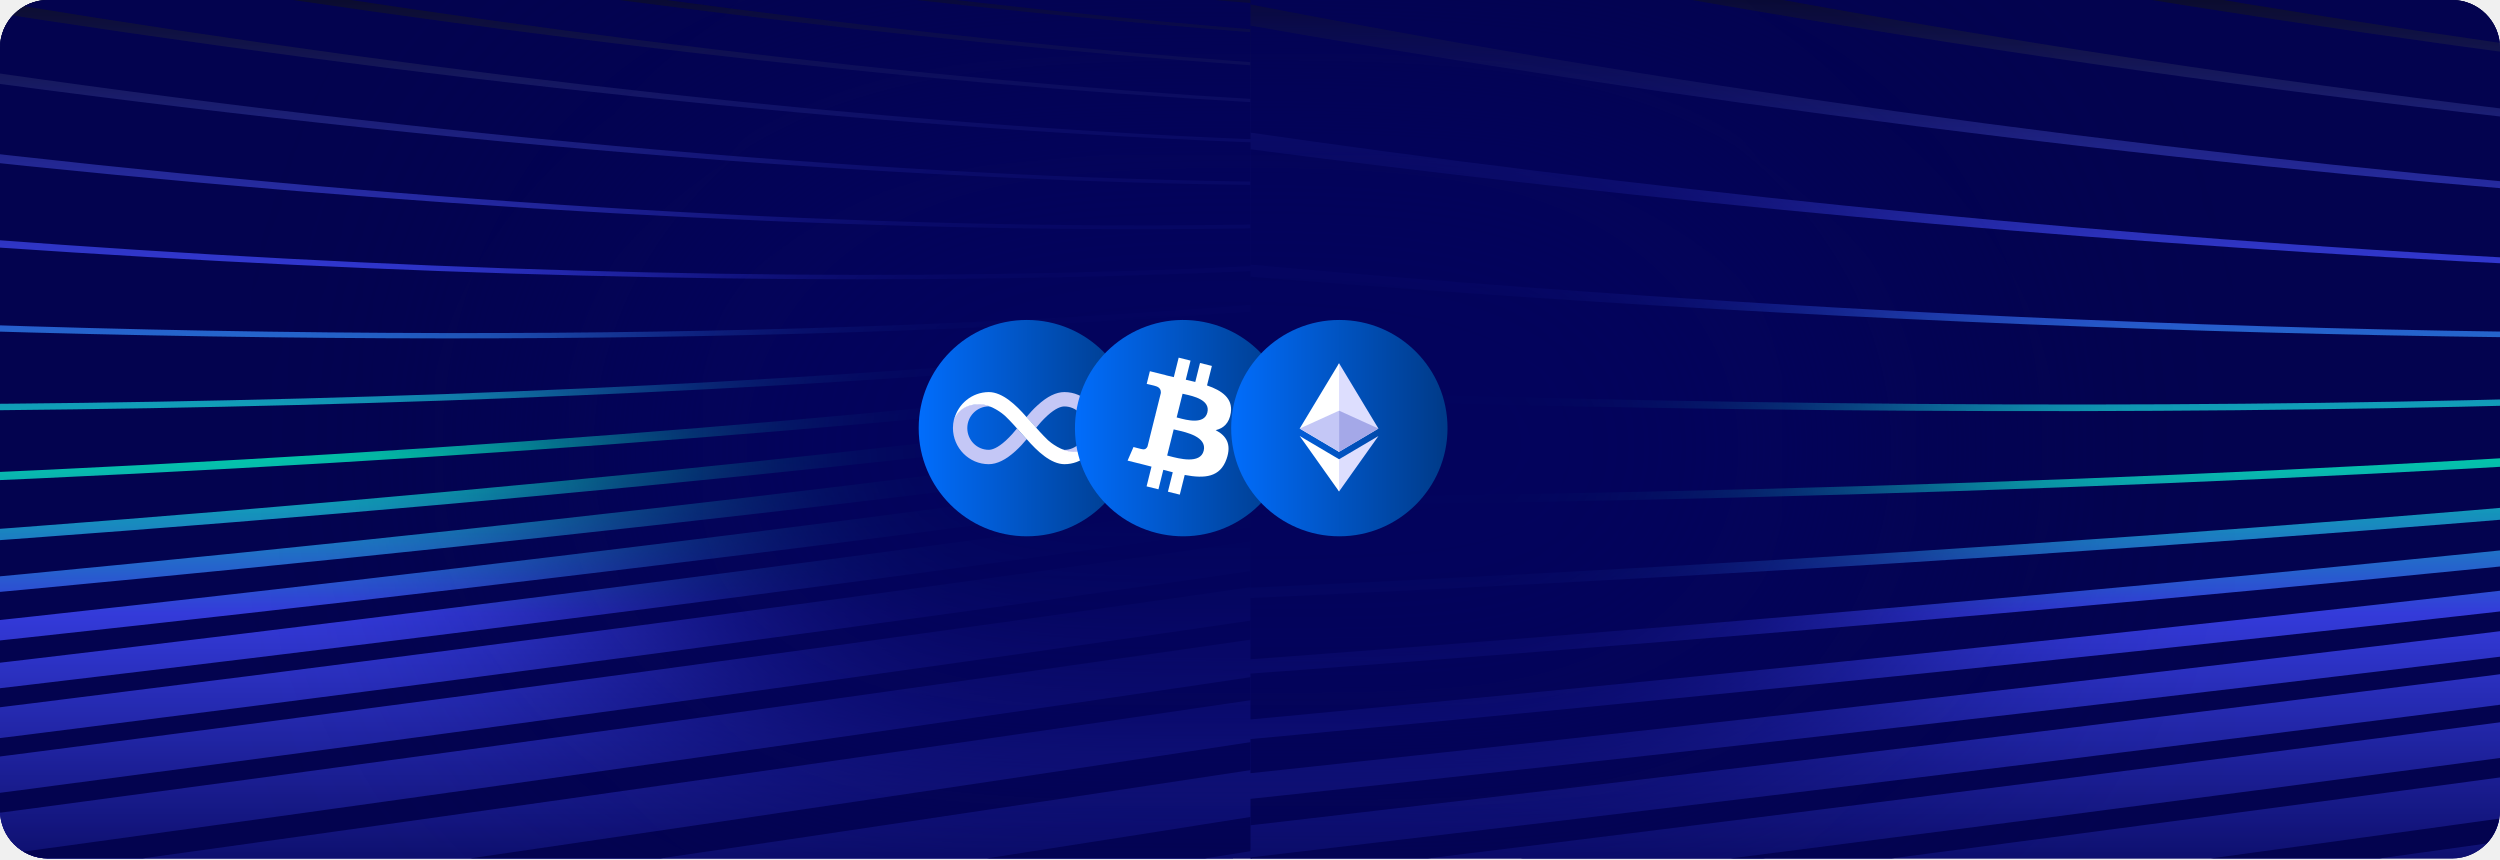
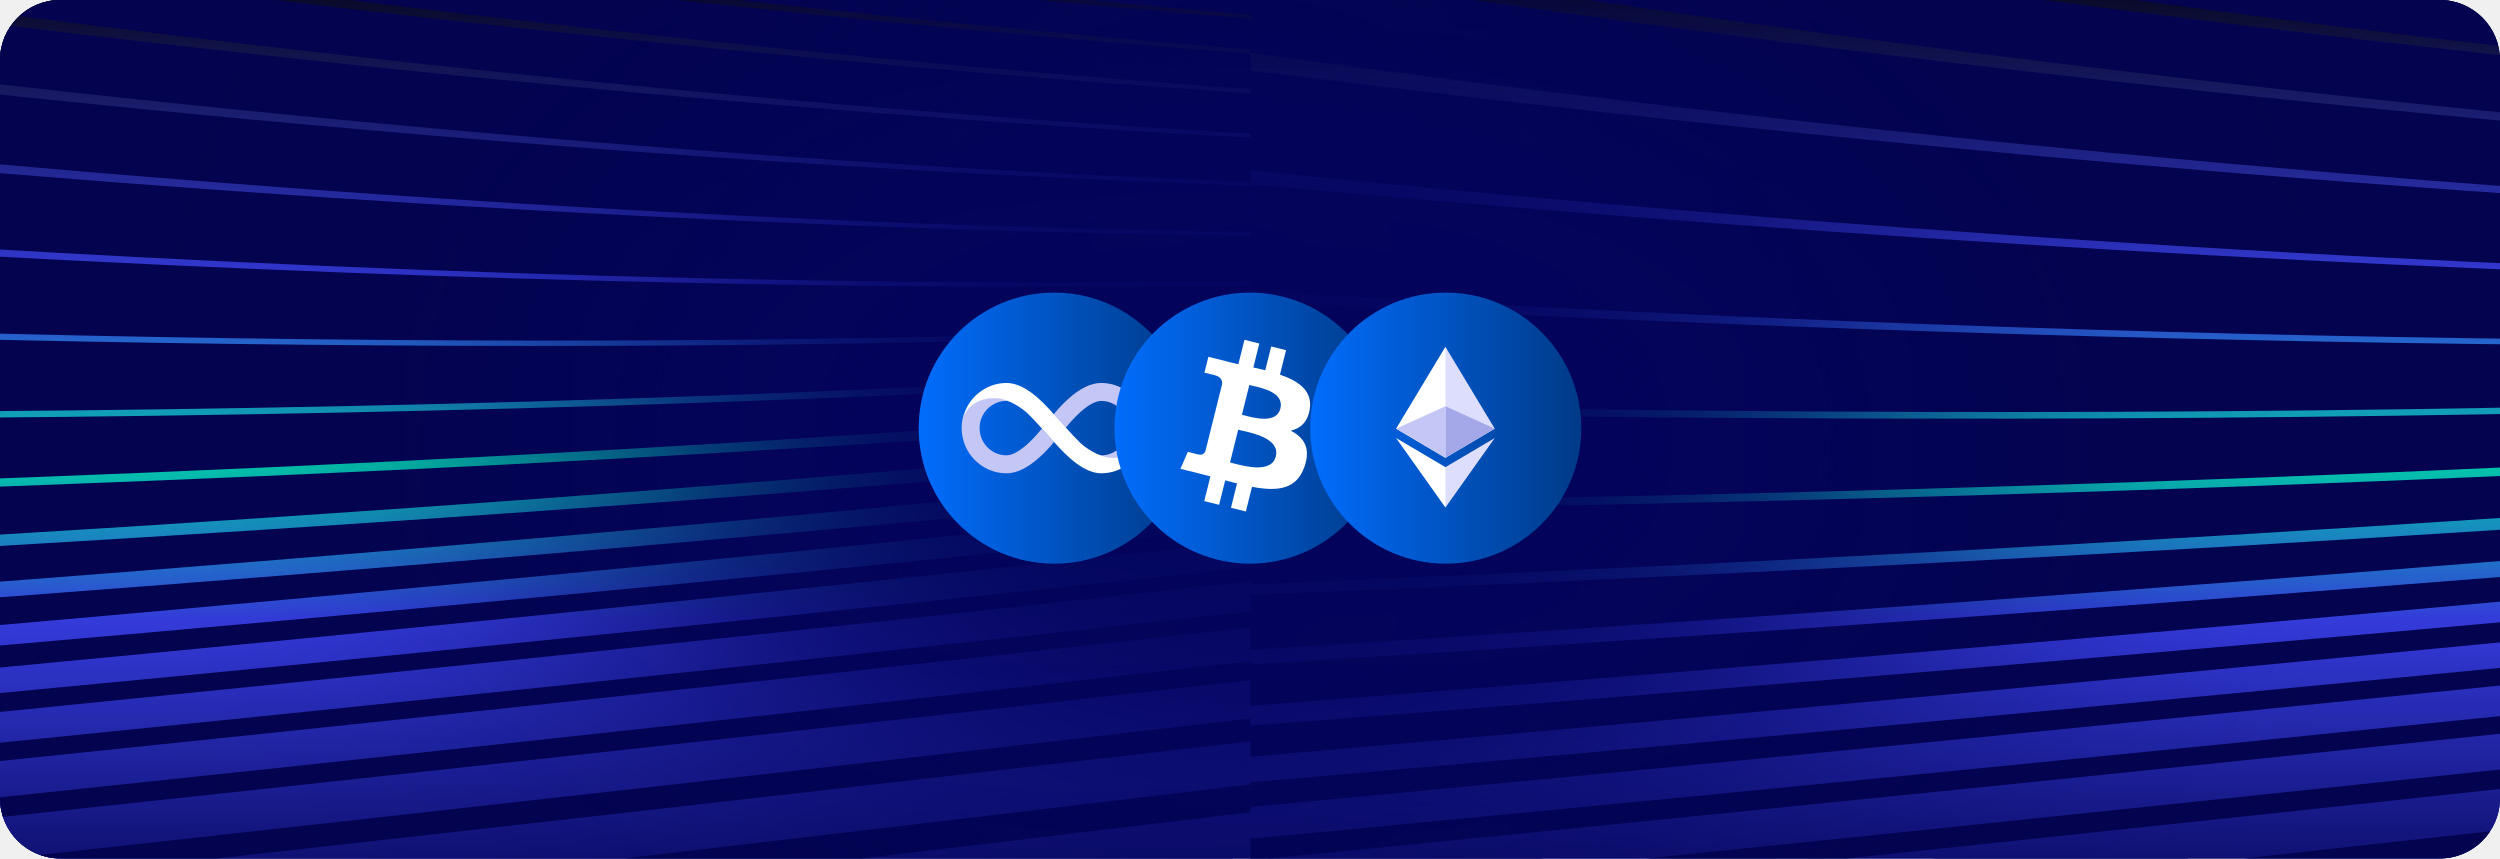
- <svg xmlns="http://www.w3.org/2000/svg" width="416" height="143" viewBox="0 0 416 143" fill="none">
-   <g clip-path="url(#clip0_2391_1848)">
-     <rect width="416" height="142.843" rx="8" fill="#03035C" />
-     <g clip-path="url(#clip1_2391_1848)">
-       <rect width="369.323" height="206.839" transform="translate(-164.145 -33.8313)" fill="url(#paint0_linear_2391_1848)" />
-       <rect width="372.491" height="206.839" transform="translate(-164.145 -33.8313)" fill="url(#paint1_linear_2391_1848)" />
-       <path d="M274.139 -9.329C296.946 -11.784 278.514 -21.291 227.101 -33.831H225.052C269.793 -23.295 286.96 -15.213 269.023 -12.692C243.425 -9.081 148.404 -17.091 37.947 -33.831H30.665C143.811 -15.412 243.934 -6.075 274.139 -9.329ZM113.678 173.007C185.151 161.201 244.239 151.26 294.388 142.666V135.825C234.384 146.065 161.53 158.175 69.969 173.007H113.678ZM278.907 -5.519C308.138 -7.925 290.216 -19.023 233.279 -33.831H230.677C281.407 -21.203 298.908 -11.652 275.36 -9.103C243.803 -5.695 140.904 -15.048 24.138 -33.831H15.438C134.334 -13.259 242.32 -2.497 278.907 -5.519ZM294.388 173.007V169.875C289.111 170.903 283.718 171.947 278.238 173.007H294.388ZM6.098 173.007C128.563 154.304 221.083 139.721 294.388 127.788V122.081C213.568 135.293 109.143 151.646 -33.015 173.007H6.098ZM222.043 173.007C248.106 168.297 272.133 163.927 294.388 159.847V151.62C259.182 157.982 219.586 165.048 174.409 173.007H222.043ZM-98.271 173.007C77.978 147.889 201.751 129.395 294.388 114.835V110.073C195.951 125.727 61.815 145.704 -133.027 173.007H-98.271ZM-251.763 167.848C9.153 134.871 177.723 111.497 294.388 93.597V90.258C178.13 108.472 8.701 131.862 -251.763 163.778V167.848ZM-251.763 147.319C8.409 118.086 179.264 95.348 294.388 77.152V74.732C180.034 93.152 7.497 115.502 -251.763 142.107V147.319ZM-197.769 173.007C32.787 142.164 185.529 120.302 294.388 103.521V99.538C180.776 117.355 18.309 140.527 -230.26 173.007H-197.769ZM-251.763 157.091C8.887 125.836 178.377 102.832 294.388 84.87V82.041C178.93 100.308 8.242 123.194 -251.763 152.786V157.091ZM194.73 -33.154C194.512 -33.369 194.134 -33.595 193.611 -33.831H186.59C185.311 -31.475 158.812 -31.36 119.914 -33.831H115.045C164.336 -30.088 198.015 -29.928 194.73 -33.154ZM204.309 -31.371C204.033 -32.059 202.027 -32.896 198.582 -33.831H194.207C194.803 -33.573 195.224 -33.325 195.457 -33.088C198.844 -29.703 164.321 -29.785 113.519 -33.639C112.69 -33.699 111.876 -33.771 111.048 -33.831H107.065C108.344 -33.721 109.608 -33.606 110.888 -33.496C166.371 -28.745 205.69 -28.007 204.309 -31.371ZM171.487 -33.831H137.895C153.201 -33.27 164.917 -33.292 171.487 -33.831ZM185.82 -33.831H173.755C166.807 -33.011 151.893 -32.967 131.776 -33.831H124.348C159.801 -31.668 183.915 -31.756 185.82 -33.831ZM214.077 -29.383C214.368 -30.495 210.094 -32.031 202.158 -33.831H199.338C202.797 -32.874 204.803 -32.009 205.08 -31.299C206.519 -27.765 166.24 -28.436 109.143 -33.303C107.123 -33.474 105.117 -33.655 103.111 -33.831H99.39C101.57 -33.622 103.736 -33.407 105.916 -33.198C167.868 -27.319 213.176 -25.915 214.077 -29.383ZM223.889 -27.187C225.372 -28.657 218.438 -31.007 205.08 -33.831H203.204C211.039 -32.004 215.226 -30.44 214.92 -29.295C213.961 -25.651 167.461 -27 103.707 -33.022C100.916 -33.286 98.154 -33.562 95.392 -33.831H91.7C94.36 -33.545 97.02 -33.264 99.695 -32.984C168.478 -25.816 220.328 -23.636 223.889 -27.187ZM260.417 -16.21C273.151 -18.572 256.493 -25.255 217.537 -33.831H216.214C248.106 -26.912 262.307 -21.434 253.135 -19.139C237.974 -15.34 160.803 -20.641 66.292 -33.099C64.46 -33.342 62.643 -33.589 60.812 -33.831H55.477C56.349 -33.705 57.207 -33.578 58.094 -33.452C157.577 -19.249 241.216 -12.654 260.417 -16.21ZM252.059 -19.293C260.97 -21.517 246.23 -26.956 213.83 -33.831H212.667C238.076 -28.436 250.024 -24.104 244.065 -22.012C233.279 -18.197 164.714 -22.304 78.473 -32.84C75.784 -33.171 73.124 -33.501 70.478 -33.831H65.769C67.673 -33.573 69.591 -33.319 71.51 -33.066C162.882 -20.95 237.64 -15.687 252.059 -19.293ZM267.86 -12.89C285.215 -15.329 267.307 -23.366 221.941 -33.831H220.299C258.717 -25.194 274.691 -18.472 261.551 -16.034C241.375 -12.29 154.815 -18.957 51.727 -33.589C51.174 -33.672 50.622 -33.754 50.055 -33.831H43.863C150.919 -17.448 243.352 -9.444 267.86 -12.89ZM243.047 -22.15C248.818 -24.176 236.477 -28.48 210.647 -33.831H209.469C228.555 -29.796 237.96 -26.488 234.558 -24.66C227.523 -20.873 166.938 -23.928 88.561 -32.769C85.465 -33.121 82.397 -33.474 79.316 -33.831H75.115C77.644 -33.512 80.188 -33.198 82.746 -32.885C166.298 -22.623 232.785 -18.522 243.047 -22.15ZM233.599 -24.781C236.898 -26.559 227.232 -29.829 207.812 -33.831H206.417C219.572 -30.98 226.316 -28.596 224.79 -27.082C221.04 -23.35 167.766 -25.497 96.89 -32.84C93.75 -33.165 90.625 -33.496 87.514 -33.831H83.691C86.467 -33.507 89.258 -33.182 92.049 -32.868C168.042 -24.247 226.912 -21.175 233.599 -24.781ZM-251.763 115.829C4.016 99.089 183.538 78.072 294.388 58.691V56.825C182.157 76.114 0.638 94.43 -251.763 102.992V115.829ZM240.591 -33.831H237.393C270.462 -25.106 289.605 -17.834 294.388 -12.868V-14.9C285.201 -19.959 267.307 -26.4 240.591 -33.831ZM-58.973 -33.831H-78.725C57.41 -3.345 202.434 14.277 274.226 12.576C281.872 12.394 288.573 12.014 294.388 11.469V7.148C290.506 7.489 286.175 7.748 281.364 7.913C217.9 10.11 79.185 -5.585 -58.973 -33.831ZM280.157 -5.271C242 -2.106 130.962 -12.879 8.17 -33.831H-2.281C121.818 -10.986 238.09 1.302 281.829 -1.445C287.076 -1.776 291.233 -2.299 294.388 -2.981V-8.47C292.338 -6.994 287.701 -5.893 280.157 -5.271ZM-32.515 -33.831H-48.291C84.578 -6.037 219.092 9.658 280.142 7.572C285.506 7.39 290.23 7.087 294.388 6.669V2.414C291.233 2.76 287.672 3.03 283.675 3.217C229.747 5.772 101.032 -8.156 -32.515 -33.831ZM-251.763 137.807C7.608 111.302 180.47 88.852 294.388 70.307V68.188C181.575 86.777 6.477 108.381 -251.763 130.874V137.807ZM249.094 -33.831H245.111C268.543 -27.198 284.91 -21.368 294.388 -16.601V-17.531C284.387 -22.232 269.371 -27.71 249.094 -33.831ZM283.994 -33.831H276.814C283.326 -31.404 289.169 -29.064 294.388 -26.823V-29.367C293.661 -29.697 292.919 -30.027 292.164 -30.363C289.547 -31.514 286.8 -32.67 283.994 -33.831ZM259.007 -33.831H254.138C271.523 -28.492 284.867 -23.653 294.388 -19.392V-20.476C285.404 -24.517 273.674 -28.987 259.007 -33.831ZM290.87 -33.831C292.062 -33.336 293.239 -32.84 294.388 -32.345V-33.831H290.87ZM271.639 -33.452C271.305 -33.578 270.941 -33.705 270.592 -33.831H264.633C276.508 -29.829 286.407 -26.091 294.388 -22.645V-24.28C287.919 -27.165 280.375 -30.226 271.639 -33.452ZM-10.46 -33.831H-23.211C105.567 -8.58 230.619 5.342 282.41 2.909C287.018 2.694 290.986 2.364 294.388 1.935V-2.398C291.35 -1.869 287.599 -1.451 283.079 -1.165C237.523 1.714 117.952 -10.584 -10.46 -33.831ZM-251.763 37.794V60.497C-176.289 64.945 -99.61 67.356 -25.04 67.307C115.699 67.219 223.206 57.706 294.388 44.56V42.077C242.102 50.665 168.551 56.352 73.952 56.308C-28.748 56.253 -142.66 49.526 -251.763 37.794ZM-251.763 62.473V82.651C-226.41 82.894 -201.187 82.961 -176.189 82.838C37.293 81.788 196.14 67.12 294.388 49.008V46.878C221.985 59.247 114.536 68.177 -26.39 68.408C-99.807 68.529 -175.927 66.437 -251.763 62.473ZM-251.763 84.251V101.268C0.243 92.863 183 73.78 294.388 53.676V51.749C194.599 69.019 35.708 82.979 -179.528 84.283C-203.36 84.427 -227.462 84.414 -251.763 84.251ZM-251.763 127.641C6.429 105.077 182.157 83.116 294.388 64.196V62.264C182.942 81.064 4.464 101.48 -251.763 118.146V127.641ZM-251.763 11.888V34.849C-144.642 47.747 -29.986 55.278 74.243 55.421C169.336 55.553 243.003 49.404 294.388 40.161V37.233C256.9 42.958 206.431 46.514 142.634 46.476C23.804 46.404 -121.967 33.484 -251.763 11.888ZM-131.003 -33.831H-163.694C-23.749 2.551 147.503 24.714 247.611 23.845C266.188 23.685 281.698 22.799 294.388 21.334V16.985C285.957 17.739 276.189 18.23 264.967 18.406C177.156 19.793 14.434 0.03 -131.003 -33.831ZM-181.31 -33.831H-224.791C-84.471 5.81 104.187 30.742 223.918 30.302C252.626 30.197 275.985 28.733 294.388 26.267V22.083C281.727 23.371 266.566 24.164 248.687 24.329C144.756 25.292 -33.289 3.113 -181.31 -33.831ZM-251.763 -13.121V7.638C-125.938 31.188 21.623 45.573 142.329 45.738C206.897 45.832 257.525 41.934 294.388 35.697V32.278C267.802 35.917 233.424 38.097 190.776 38.141C65.085 38.273 -109.5 18.73 -251.763 -13.121ZM-91.14 -33.831H-116.361C22.19 -0.493 179.264 19.265 263.819 17.971C275.651 17.789 285.797 17.239 294.388 16.369V11.998C288.806 12.46 282.512 12.791 275.447 12.961C200.85 14.767 51 -2.86 -91.14 -33.831ZM-246.399 -33.831H-251.763V-18.693C-115.733 15.829 62.454 37.552 190.137 37.514C233.57 37.497 268.165 35.086 294.388 31.073V27.208C275.84 29.416 252.772 30.731 224.834 30.852C100.509 31.387 -96.496 6.432 -246.399 -33.831Z" fill="#03035C" />
-       <rect width="369.323" height="206.839" transform="translate(208.085 -33.8313)" fill="url(#paint2_linear_2391_1848)" />
-       <g clip-path="url(#clip2_2391_1848)">
-         <path d="M646.369 -9.329C669.176 -11.784 650.744 -21.291 599.331 -33.831H597.281C642.023 -23.295 659.189 -15.213 641.252 -12.692C615.655 -9.081 520.634 -17.091 410.177 -33.831H402.894C516.041 -15.412 616.164 -6.075 646.369 -9.329ZM485.908 173.007C557.381 161.201 616.469 151.26 666.617 142.666V135.825C606.613 146.065 533.76 158.175 442.199 173.007H485.908ZM651.137 -5.519C680.368 -7.925 662.445 -19.023 605.509 -33.831H602.907C653.637 -21.203 671.138 -11.652 647.59 -9.103C616.033 -5.695 513.134 -15.048 396.368 -33.831H387.668C506.564 -13.259 614.55 -2.497 651.137 -5.519ZM666.617 173.007V169.875C661.341 170.903 655.948 171.947 650.468 173.007H666.617ZM378.327 173.007C500.793 154.304 593.313 139.721 666.617 127.788V122.081C585.798 135.293 481.373 151.646 339.214 173.007H378.327ZM594.273 173.007C620.335 168.297 644.363 163.927 666.617 159.847V151.62C631.412 157.982 591.816 165.048 546.639 173.007H594.273ZM273.959 173.007C450.208 147.889 573.981 129.395 666.617 114.835V110.073C568.181 125.727 434.044 145.704 239.202 173.007H273.959ZM120.467 167.848C381.383 134.871 549.953 111.497 666.617 93.597V90.258C550.36 108.472 380.931 131.862 120.467 163.778V167.848ZM120.467 147.319C380.638 118.086 551.494 95.348 666.617 77.152V74.732C552.264 93.152 379.727 115.502 120.467 142.107V147.319ZM174.461 173.007C405.016 142.164 557.759 120.302 666.617 103.521V99.538C553.005 117.355 390.539 140.527 141.969 173.007H174.461ZM120.467 157.091C381.117 125.836 550.607 102.832 666.617 84.87V82.041C551.159 100.308 380.471 123.194 120.467 152.786V157.091ZM566.96 -33.154C566.742 -33.369 566.364 -33.595 565.841 -33.831H558.82C557.541 -31.475 531.042 -31.36 492.144 -33.831H487.275C536.565 -30.088 570.245 -29.928 566.96 -33.154ZM576.539 -31.371C576.263 -32.059 574.257 -32.896 570.812 -33.831H566.436C567.032 -33.573 567.454 -33.325 567.687 -33.088C571.074 -29.703 536.551 -29.785 485.748 -33.639C484.92 -33.699 484.106 -33.771 483.277 -33.831H479.294C480.574 -33.721 481.838 -33.606 483.117 -33.496C538.6 -28.745 577.92 -28.007 576.539 -31.371ZM543.717 -33.831H510.125C525.431 -33.27 537.147 -33.292 543.717 -33.831ZM558.049 -33.831H545.985C539.036 -33.011 524.123 -32.967 504.005 -33.831H496.577C532.03 -31.668 556.145 -31.756 558.049 -33.831ZM586.307 -29.383C586.598 -30.495 582.324 -32.031 574.388 -33.831H571.568C575.027 -32.874 577.033 -32.009 577.309 -31.299C578.748 -27.765 538.47 -28.436 481.373 -33.303C479.352 -33.474 477.347 -33.655 475.341 -33.831H471.62C473.8 -33.622 475.966 -33.407 478.146 -33.198C540.098 -27.319 585.406 -25.915 586.307 -29.383ZM596.119 -27.187C597.601 -28.657 590.668 -31.007 577.309 -33.831H575.434C583.269 -32.004 587.455 -30.44 587.15 -29.295C586.191 -25.651 539.691 -27 475.937 -33.022C473.146 -33.286 470.384 -33.562 467.622 -33.831H463.93C466.59 -33.545 469.25 -33.264 471.925 -32.984C540.708 -25.816 592.557 -23.636 596.119 -27.187ZM632.647 -16.21C645.38 -18.572 628.722 -25.255 589.766 -33.831H588.444C620.335 -26.912 634.537 -21.434 625.365 -19.139C610.204 -15.34 533.033 -20.641 438.521 -33.099C436.69 -33.342 434.873 -33.589 433.041 -33.831H427.707C428.579 -33.705 429.437 -33.578 430.323 -33.452C529.806 -19.249 613.445 -12.654 632.647 -16.21ZM624.289 -19.293C633.199 -21.517 618.46 -26.956 586.06 -33.831H584.897C610.306 -28.436 622.254 -24.104 616.294 -22.012C605.509 -18.197 536.943 -22.304 450.702 -32.84C448.013 -33.171 445.353 -33.501 442.708 -33.831H437.998C439.902 -33.573 441.821 -33.319 443.74 -33.066C535.112 -20.95 609.869 -15.687 624.289 -19.293ZM640.089 -12.89C657.445 -15.329 639.537 -23.366 594.171 -33.831H592.528C630.946 -25.194 646.921 -18.472 633.781 -16.034C613.605 -12.29 527.044 -18.957 423.957 -33.589C423.404 -33.672 422.852 -33.754 422.285 -33.831H416.093C523.149 -17.448 615.582 -9.444 640.089 -12.89ZM615.277 -22.15C621.048 -24.176 608.707 -28.48 582.877 -33.831H581.699C600.785 -29.796 610.189 -26.488 606.788 -24.66C599.753 -20.873 539.167 -23.928 460.79 -32.769C457.694 -33.121 454.627 -33.474 451.546 -33.831H447.345C449.874 -33.512 452.418 -33.198 454.976 -32.885C538.528 -22.623 605.015 -18.522 615.277 -22.15ZM605.829 -24.781C609.128 -26.559 599.462 -29.829 580.042 -33.831H578.647C591.801 -30.98 598.546 -28.596 597.02 -27.082C593.27 -23.35 539.996 -25.497 469.119 -32.84C465.98 -33.165 462.854 -33.496 459.744 -33.831H455.921C458.697 -33.507 461.488 -33.182 464.279 -32.868C540.272 -24.247 599.142 -21.175 605.829 -24.781ZM120.467 115.829C376.246 99.089 555.767 78.072 666.617 58.691V56.825C554.386 76.114 372.868 94.43 120.467 102.992V115.829ZM612.82 -33.831H609.622C642.691 -25.106 661.835 -17.834 666.617 -12.868V-14.9C657.431 -19.959 639.537 -26.4 612.82 -33.831ZM313.256 -33.831H293.505C429.64 -3.345 574.664 14.277 646.456 12.576C654.102 12.394 660.803 12.014 666.617 11.469V7.148C662.736 7.489 658.405 7.748 653.593 7.913C590.13 10.11 451.415 -5.585 313.256 -33.831ZM652.387 -5.271C614.23 -2.106 503.191 -12.879 380.4 -33.831H369.949C494.048 -10.986 610.32 1.302 654.058 -1.445C659.306 -1.776 663.463 -2.299 666.617 -2.981V-8.47C664.568 -6.994 659.931 -5.893 652.387 -5.271ZM339.714 -33.831H323.939C456.807 -6.037 591.322 9.658 652.372 7.572C657.736 7.39 662.46 7.087 666.617 6.669V2.414C663.463 2.76 659.902 3.03 655.904 3.217C601.977 5.772 473.262 -8.156 339.714 -33.831ZM120.467 137.807C379.838 111.302 552.7 88.852 666.617 70.307V68.188C553.805 86.777 378.707 108.381 120.467 130.874V137.807ZM621.324 -33.831H617.341C640.773 -27.198 657.14 -21.368 666.617 -16.601V-17.531C656.617 -22.232 641.601 -27.71 621.324 -33.831ZM656.224 -33.831H649.043C655.555 -31.404 661.399 -29.064 666.617 -26.823V-29.367C665.891 -29.697 665.149 -30.027 664.393 -30.363C661.777 -31.514 659.03 -32.67 656.224 -33.831ZM631.237 -33.831H626.368C643.752 -28.492 657.096 -23.653 666.617 -19.392V-20.476C657.634 -24.517 645.904 -28.987 631.237 -33.831ZM663.1 -33.831C664.292 -33.336 665.469 -32.84 666.617 -32.345V-33.831H663.1ZM643.869 -33.452C643.534 -33.578 643.171 -33.705 642.822 -33.831H636.862C648.738 -29.829 658.637 -26.091 666.617 -22.645V-24.28C660.149 -27.165 652.605 -30.226 643.869 -33.452ZM361.77 -33.831H349.019C477.797 -8.58 602.849 5.342 654.64 2.909C659.248 2.694 663.216 2.364 666.617 1.935V-2.398C663.579 -1.869 659.829 -1.451 655.308 -1.165C609.753 1.714 490.182 -10.584 361.77 -33.831ZM120.467 37.794V60.497C195.941 64.945 272.62 67.356 347.19 67.307C487.929 67.219 595.435 57.706 666.617 44.56V42.077C614.332 50.665 540.781 56.352 446.182 56.308C343.482 56.253 229.569 49.526 120.467 37.794ZM120.467 62.473V82.651C145.82 82.894 171.042 82.961 196.041 82.838C409.523 81.788 568.37 67.12 666.617 49.008V46.878C594.214 59.247 486.766 68.177 345.84 68.408C272.422 68.529 196.303 66.437 120.467 62.473ZM120.467 84.251V101.268C372.472 92.863 555.229 73.78 666.617 53.676V51.749C566.829 69.019 407.938 82.979 192.702 84.283C168.869 84.427 144.768 84.414 120.467 84.251ZM120.467 127.641C378.659 105.077 554.386 83.116 666.617 64.196V62.264C555.171 81.064 376.693 101.48 120.467 118.146V127.641ZM120.467 11.888V34.849C227.588 47.747 342.244 55.278 446.473 55.421C541.566 55.553 615.233 49.404 666.617 40.161V37.233C629.129 42.958 578.661 46.514 514.863 46.476C396.033 46.404 250.263 33.484 120.467 11.888ZM241.227 -33.831H208.536C348.481 2.551 519.733 24.714 619.841 23.845C638.418 23.685 653.927 22.799 666.617 21.334V16.985C658.187 17.739 648.418 18.23 637.197 18.406C549.386 19.793 386.664 0.03 241.227 -33.831ZM190.92 -33.831H147.439C287.759 5.81 476.416 30.742 596.148 30.302C624.856 30.197 648.215 28.733 666.617 26.267V22.083C653.957 23.371 638.796 24.164 620.917 24.329C516.986 25.292 338.941 3.113 190.92 -33.831ZM120.467 -13.121V7.638C246.291 31.188 393.853 45.573 514.558 45.738C579.126 45.832 629.754 41.934 666.617 35.697V32.278C640.031 35.917 605.654 38.097 563.006 38.141C437.315 38.273 262.73 18.73 120.467 -13.121ZM281.09 -33.831H255.869C394.42 -0.493 551.494 19.265 636.049 17.971C647.881 17.789 658.027 17.239 666.617 16.369V11.998C661.036 12.46 654.742 12.791 647.677 12.961C573.079 14.767 423.23 -2.86 281.09 -33.831ZM125.83 -33.831H120.467V-18.693C256.497 15.829 434.684 37.552 562.366 37.514C605.799 37.497 640.395 35.086 666.617 31.073V27.208C648.07 29.416 625.001 30.731 597.063 30.852C472.739 31.387 275.734 6.432 125.83 -33.831Z" fill="#03035C" />
+ <svg xmlns="http://www.w3.org/2000/svg" width="332" height="114" fill="none">
+   <g clip-path="url(#a)">
+     <rect width="332" height="114" fill="#03035C" rx="8" />
+     <g clip-path="url(#b)">
+       <path fill="url(#c)" d="M0 0h294.748v165.073H0z" transform="translate(-131 -26)" />
+       <path fill="url(#d)" d="M0 0h297.276v165.073H0z" transform="translate(-131 -26)" />
+       <path fill="#03035C" d="M270.284-6.445c22.806-1.96 4.375-9.547-47.038-19.555h-2.05c44.742 8.409 61.908 14.858 43.971 16.87C239.57-6.246 144.549-12.64 34.091-26H26.81C139.956-11.3 240.078-3.848 270.284-6.445ZM109.823 139.073c71.473-9.422 130.561-17.356 180.709-24.215v-5.459c-60.004 8.172-132.857 17.837-224.418 29.674h43.709ZM275.051-3.405C304.283-5.325 286.36-14.182 229.423-26h-2.601c50.73 10.078 68.231 17.701 44.683 19.735C239.947-3.545 137.049-11.01 20.282-26h-8.7C130.479-9.582 238.466-.993 275.052-3.405Zm15.481 142.478v-2.5c-5.276.821-10.669 1.654-16.149 2.5h16.149Zm-288.29 0c122.466-14.927 214.986-26.565 288.29-36.089V98.43c-80.819 10.544-185.244 23.595-327.403 40.643H2.242Zm215.945 0c26.063-3.759 50.091-7.247 72.345-10.503v-6.566a34044.262 34044.262 0 0 1-119.979 17.069h47.634Zm-320.313 0c176.249-20.047 300.021-34.806 392.658-46.426v-3.8c-98.436 12.493-232.573 28.436-427.415 50.226h34.757Zm-153.493-4.117C5.298 108.637 173.868 89.983 290.532 75.697v-2.664C174.275 87.569 4.845 106.236-255.619 131.707v3.249Zm0-16.384C4.553 95.242 175.409 77.095 290.532 62.573v-1.931c-114.353 14.7-286.89 32.537-546.151 53.77v4.16Zm53.995 20.501C28.931 114.458 181.673 97.01 290.532 83.618V80.44c-113.612 14.22-276.078 32.713-524.648 58.634h32.492Zm-53.995-12.702c260.65-24.945 430.141-43.303 546.151-57.638v-2.258C175.074 81.053 4.386 99.32-255.619 122.935v3.436Zm446.494-151.83c-.218-.172-.596-.352-1.12-.541h-7.02c-1.28 1.88-27.778 1.973-66.676 0h-4.87c49.291 2.987 82.971 3.115 79.686.54Zm9.579 1.423c-.277-.55-2.282-1.217-5.727-1.964h-4.376c.596.206 1.018.404 1.25.593 3.387 2.702-31.135 2.636-81.938-.44-.828-.048-1.642-.105-2.471-.153h-3.983c1.279.088 2.544.18 3.823.268 55.483 3.791 94.803 4.38 93.422 1.696ZM167.632-26H134.04c15.306.448 27.022.43 33.592 0Zm14.332 0h-12.065c-6.948.654-21.861.69-41.979 0h-7.428c35.453 1.727 59.568 1.656 61.472 0Zm28.258 3.55c.29-.888-3.983-2.113-11.92-3.55h-2.82c3.46.764 5.466 1.454 5.742 2.02 1.439 2.822-38.84 2.285-95.936-1.598-2.021-.137-4.027-.282-6.033-.422h-3.72c2.18.167 4.346.338 6.526.505 61.952 4.692 107.26 5.813 108.161 3.045Zm9.811 1.753c1.483-1.173-5.451-3.05-18.809-5.303h-1.875c7.835 1.459 12.021 2.706 11.716 3.62-.96 2.909-47.46 1.832-111.214-2.974-2.79-.211-5.552-.43-8.314-.646h-3.692c2.66.228 5.32.453 7.995.677 68.783 5.72 120.632 7.46 124.193 4.626Zm36.529 8.76c12.733-1.885-3.925-7.218-42.881-14.063h-1.322c31.891 5.522 46.093 9.894 36.92 11.726-15.16 3.031-92.331-1.2-186.843-11.142-1.831-.193-3.648-.39-5.48-.584h-5.334c.872.101 1.73.202 2.616.303 99.483 11.335 183.122 16.598 202.324 13.76Zm-8.358-2.46c8.91-1.775-5.829-6.116-38.229-11.603h-1.163c25.408 4.305 37.357 7.763 31.397 9.433-10.785 3.044-79.351-.233-165.592-8.642-2.689-.264-5.349-.527-7.995-.791h-4.709c1.904.206 3.823.409 5.742.61 91.372 9.67 166.129 13.87 180.549 10.993Zm15.8 5.11c17.356-1.947-.552-8.361-45.918-16.713h-1.643c38.418 6.893 54.393 12.258 41.253 14.204C237.52-8.81 150.959-14.13 47.871-25.806c-.552-.067-1.104-.133-1.671-.194h-6.193C147.065-12.925 239.498-6.537 264.005-9.287Zm-24.812-7.39c5.77-1.617-6.571-5.053-32.401-9.323h-1.177c19.085 3.22 28.49 5.86 25.089 7.32-7.036 3.022-67.621.584-145.998-6.472-3.096-.281-6.163-.563-9.245-.848h-4.2c2.529.255 5.072.505 7.63.756 83.553 8.189 150.039 11.462 160.302 8.567Zm-9.449-2.1c3.3-1.42-6.366-4.03-25.786-7.223h-1.396c13.155 2.276 19.9 4.178 18.374 5.386-3.751 2.979-57.024 1.266-127.9-4.595-3.14-.26-6.266-.523-9.376-.791h-3.823c2.776.26 5.567.518 8.358.769 75.993 6.88 134.863 9.331 141.549 6.454ZM-255.619 93.44C.161 80.08 179.682 63.308 290.532 47.84v-1.49C178.301 61.745-3.218 76.363-255.619 83.196V93.44ZM236.735-26h-3.198c33.069 6.963 52.213 12.767 56.995 16.73v-1.621c-9.187-4.038-27.08-9.178-53.797-15.11Zm-299.564 0H-82.58C53.555-1.67 198.579 12.394 270.37 11.037c7.646-.146 14.347-.449 20.161-.884V6.705c-3.881.272-8.213.478-13.024.61C214.045 9.068 75.33-3.457-62.829-26Zm339.13 22.793C238.145-.681 127.106-9.279 4.315-26H-6.136C117.963-7.767 234.235 2.039 277.973-.154c5.248-.263 9.405-.68 12.559-1.225v-4.38c-2.049 1.177-6.686 2.056-14.231 2.552ZM-36.371-26h-15.776C80.723-3.818 215.237 8.708 276.287 7.043c5.364-.145 10.088-.387 14.245-.72V2.925c-3.154.277-6.716.492-10.713.642C225.891 5.606 97.177-5.51-36.371-26ZM-255.619 110.98c259.371-21.154 432.234-39.07 546.151-53.87v-1.692C177.72 70.255 2.622 87.496-255.619 105.447v5.534ZM245.239-26h-3.983c23.431 5.294 39.799 9.947 49.276 13.751v-.742c-10.001-3.752-25.016-8.124-45.293-13.01Zm34.9 0h-7.181c6.512 1.937 12.356 3.805 17.574 5.593v-2.03c-.727-.264-1.468-.527-2.224-.795A473.027 473.027 0 0 0 280.139-26Zm-24.987 0h-4.87c17.385 4.262 30.729 8.123 40.25 11.524v-.866c-8.983-3.224-20.714-6.792-35.38-10.658Zm31.862 0c1.192.395 2.37.79 3.518 1.186V-26h-3.518Zm-19.23.303c-.335-.101-.698-.202-1.047-.303h-5.96c11.876 3.194 21.775 6.177 29.755 8.927v-1.305c-6.468-2.302-14.012-4.744-22.748-7.319ZM-14.316-26h-12.75C101.711-5.847 226.763 5.264 278.554 3.322c4.607-.172 8.576-.435 11.977-.778V-.914c-3.038.422-6.788.756-11.309.985C233.668 2.368 114.097-7.447-14.316-26Zm-241.303 57.163V49.28c75.475 3.55 152.154 5.474 226.724 5.435 140.739-.07 248.245-7.662 319.427-18.154v-1.981c-52.285 6.854-125.836 11.392-220.435 11.357-102.7-.044-216.613-5.413-325.716-14.775Zm0 19.695v16.104c25.354.194 50.576.247 75.575.149 213.481-.838 372.329-12.544 470.576-26.999v-1.7C218.129 48.284 110.681 55.41-30.245 55.595c-73.418.096-149.537-1.573-225.374-4.736Zm0 17.38V81.82c252.006-6.708 434.763-21.938 546.151-37.982V42.3c-99.788 13.782-258.68 24.924-473.915 25.964-23.833.115-47.935.105-72.236-.025Zm0 34.629C2.574 84.86 178.301 67.333 290.532 52.234v-1.542C179.086 65.695.608 81.989-255.619 95.289v7.578Zm0-92.38v18.325C-148.497 39.106-33.842 45.116 70.387 45.23c95.094.106 168.761-4.801 220.145-12.178v-2.337c-37.488 4.569-87.956 7.407-151.754 7.376-118.83-.057-264.601-10.368-394.397-27.604ZM-134.858-26h-32.691C-27.604 3.036 143.648 20.724 243.756 20.03c18.577-.128 34.086-.835 46.776-2.004v-3.47c-8.431.602-18.199.993-29.42 1.133C173.301 16.796 10.578 1.024-134.858-26Zm-50.307 0h-43.481c140.32 31.637 328.977 51.535 448.709 51.183 28.708-.083 52.067-1.252 70.469-3.22v-3.339c-12.661 1.028-27.821 1.66-45.701 1.793C140.9 21.184-37.144 3.483-185.165-26Zm-70.454 16.528V7.096C-129.794 25.89 17.768 37.37 138.473 37.502c64.568.075 115.196-3.035 152.059-8.013V26.76c-26.586 2.904-60.963 4.643-103.611 4.679-125.691.105-300.276-15.492-442.54-40.912ZM-94.995-26h-25.221C18.334.607 175.409 16.374 259.963 15.342c11.832-.145 21.978-.584 30.569-1.278v-3.489c-5.582.37-11.876.633-18.94.769C196.994 12.785 47.145-1.283-94.995-26Zm-155.26 0h-5.364v12.082c136.031 27.551 314.218 44.888 441.9 44.857 43.433-.014 78.029-1.938 104.251-5.14v-3.085c-18.548 1.762-41.616 2.812-69.554 2.909C96.654 26.049-100.352 6.133-250.255-26Z" />
+       <path fill="url(#e)" d="M0 0h294.748v165.073H0z" transform="translate(166.068 -26)" />
+       <g clip-path="url(#f)">
+         <path fill="#03035C" d="M567.352-6.445c22.807-1.96 4.375-9.547-47.038-19.555h-2.049c44.741 8.409 61.908 14.858 43.97 16.87C536.638-6.246 441.617-12.64 331.16-26h-7.283C437.024-11.3 537.147-3.848 567.352-6.445ZM406.891 139.073c71.473-9.422 130.561-17.356 180.709-24.215v-5.459c-60.003 8.172-132.857 17.837-224.418 29.674h43.709ZM572.12-3.405c29.231-1.92 11.309-10.777-45.628-22.595h-2.602C574.62-15.922 592.121-8.3 568.573-6.265 537.016-3.545 434.117-11.01 317.351-26h-8.7C427.547-9.582 535.533-.993 572.12-3.405Zm15.48 142.478v-2.5c-5.276.821-10.669 1.654-16.149 2.5H587.6Zm-288.29 0c122.466-14.927 214.986-26.565 288.29-36.089V98.43c-80.819 10.544-185.244 23.595-327.402 40.643h39.112Zm215.946 0c26.062-3.759 50.09-7.247 72.344-10.503v-6.566a34040.927 34040.927 0 0 1-119.978 17.069h47.634Zm-320.314 0c176.249-20.047 300.022-34.806 392.658-46.426v-3.8c-98.436 12.493-232.572 28.436-427.415 50.226h34.757ZM41.45 134.956c260.916-26.319 429.486-44.973 546.15-59.259v-2.664c-116.257 14.536-285.686 33.203-546.15 58.674v3.249Zm0-16.384c260.172-23.33 431.027-41.477 546.15-55.999v-1.931c-114.353 14.7-286.89 32.537-546.15 53.77v4.16Zm53.994 20.501C326 114.458 478.742 97.01 587.6 83.618V80.44c-113.611 14.22-276.078 32.713-524.648 58.634h32.492ZM41.45 126.371C302.1 101.426 471.59 83.068 587.6 68.733v-2.258C472.143 81.053 301.454 99.32 41.45 122.935v3.436Zm446.493-151.83c-.218-.172-.596-.352-1.119-.541h-7.021c-1.279 1.88-27.778 1.973-66.676 0h-4.869c49.291 2.987 82.97 3.115 79.685.54Zm9.579 1.423c-.276-.55-2.282-1.217-5.727-1.964h-4.375c.596.206 1.017.404 1.25.593 3.387 2.702-31.136 2.636-81.939-.44-.828-.048-1.642-.105-2.471-.153h-3.982c1.279.088 2.543.18 3.822.268 55.484 3.791 94.803 4.38 93.422 1.696ZM464.7-26h-33.592c15.306.448 27.022.43 33.592 0Zm14.332 0h-12.064c-6.948.654-21.862.69-41.98 0h-7.427c35.452 1.727 59.567 1.656 61.471 0Zm28.258 3.55c.291-.888-3.983-2.113-11.919-3.55h-2.82c3.459.764 5.465 1.454 5.741 2.02 1.439 2.822-38.839 2.285-95.936-1.598-2.02-.137-4.026-.282-6.032-.422h-3.721c2.18.167 4.346.338 6.526.505 61.952 4.692 107.26 5.813 108.161 3.045Zm9.812 1.753c1.482-1.173-5.451-3.05-18.81-5.303h-1.875c7.835 1.459 12.021 2.706 11.716 3.62-.959 2.909-47.459 1.832-111.213-2.974-2.791-.211-5.553-.43-8.315-.646h-3.692c2.66.228 5.32.453 7.995.677 68.783 5.72 120.633 7.46 124.194 4.626Zm36.528 8.76c12.734-1.885-3.924-7.218-42.88-14.063h-1.323c31.891 5.522 46.093 9.894 36.921 11.726-15.161 3.031-92.332-1.2-186.843-11.142-1.832-.193-3.649-.39-5.48-.584h-5.335c.872.101 1.73.202 2.616.303C450.79-14.362 534.428-9.099 553.63-11.937Zm-8.358-2.46c8.911-1.775-5.829-6.116-38.229-11.603h-1.163c25.409 4.305 37.357 7.763 31.397 9.433-10.785 3.044-79.351-.233-165.591-8.642-2.69-.264-5.35-.527-7.995-.791h-4.71c1.905.206 3.823.409 5.742.61 91.372 9.67 166.13 13.87 180.549 10.993Zm15.801 5.11c17.355-1.947-.553-8.361-45.919-16.713h-1.643c38.419 6.893 54.393 12.258 41.253 14.204-20.176 2.987-106.736-2.333-209.824-14.01-.553-.067-1.105-.133-1.672-.194h-6.192C444.132-12.925 536.565-6.537 561.073-9.287Zm-24.813-7.39c5.771-1.617-6.57-5.053-32.4-9.323h-1.178c19.086 3.22 28.491 5.86 25.089 7.32-7.035 3.022-67.62.584-145.998-6.472a4908.9 4908.9 0 0 1-9.244-.848h-4.201c2.529.255 5.073.505 7.631.756 83.552 8.189 150.039 11.462 160.301 8.567Zm-9.448-2.1c3.299-1.42-6.367-4.03-25.787-7.223h-1.395c13.155 2.276 19.899 4.178 18.373 5.386-3.75 2.979-57.024 1.266-127.901-4.595-3.139-.26-6.264-.523-9.375-.791h-3.823c2.776.26 5.567.518 8.358.769 75.993 6.88 134.863 9.331 141.55 6.454ZM41.45 93.44c255.779-13.36 435.3-30.133 546.15-45.6v-1.49C475.37 61.745 293.851 76.363 41.45 83.196V93.44ZM533.803-26h-3.197c33.069 6.963 52.212 12.767 56.994 16.73v-1.621c-9.186-4.038-27.08-9.178-53.797-15.11ZM234.24-26h-19.752C350.623-1.67 495.647 12.394 567.439 11.037c7.646-.146 14.347-.449 20.161-.884V6.705c-3.881.272-8.212.478-13.024.61C511.113 9.068 372.398-3.457 234.24-26ZM573.37-3.207C535.213-.681 424.174-9.279 301.383-26h-10.451C415.031-7.767 531.303 2.039 575.041-.154c5.248-.263 9.405-.68 12.559-1.225v-4.38c-2.049 1.177-6.686 2.056-14.23 2.552ZM260.697-26h-15.775C377.791-3.818 512.305 8.708 573.355 7.043c5.364-.145 10.088-.387 14.245-.72V2.925c-3.154.277-6.715.492-10.712.642C522.96 5.606 394.245-5.51 260.697-26ZM41.45 110.98c259.371-21.154 432.233-39.07 546.15-53.87v-1.692C474.788 70.255 299.69 87.496 41.45 105.447v5.534ZM542.307-26h-3.983c23.432 5.294 39.799 9.947 49.276 13.751v-.742c-10-3.752-25.016-8.124-45.293-13.01Zm34.9 0h-7.18c6.512 1.937 12.355 3.805 17.573 5.593v-2.03c-.726-.264-1.468-.527-2.224-.795A470.147 470.147 0 0 0 577.207-26Zm-24.987 0h-4.869c17.385 4.262 30.728 8.123 40.249 11.524v-.866c-8.983-3.224-20.713-6.792-35.38-10.658Zm31.863 0c1.192.395 2.369.79 3.517 1.186V-26h-3.517Zm-19.231.303c-.334-.101-.698-.202-1.047-.303h-5.959c11.875 3.194 21.774 6.177 29.754 8.927v-1.305c-6.468-2.302-14.012-4.744-22.748-7.319ZM282.753-26h-12.751C398.78-5.847 523.832 5.264 575.623 3.322c4.608-.172 8.576-.435 11.977-.778V-.914c-3.038.422-6.788.756-11.308.985C530.736 2.368 411.165-7.447 282.753-26ZM41.45 31.163V49.28c75.474 3.55 152.153 5.474 226.723 5.435 140.739-.07 248.246-7.662 319.427-18.154v-1.981c-52.285 6.854-125.836 11.392-220.435 11.357-102.7-.044-216.612-5.413-325.715-14.775Zm0 19.695v16.104c25.353.194 50.575.247 75.574.149 213.482-.838 372.329-12.544 470.576-26.999v-1.7c-72.402 9.872-179.851 16.998-320.777 17.183-73.417.096-149.537-1.573-225.373-4.736Zm0 17.38V81.82c252.005-6.708 434.763-21.938 546.15-37.982V42.3c-99.788 13.782-258.679 24.924-473.915 25.964-23.833.115-47.934.105-72.235-.025Zm0 34.629C299.642 84.86 475.37 67.333 587.6 52.234v-1.542C476.154 65.695 297.677 81.989 41.45 95.289v7.578Zm0-92.38v18.325C148.57 39.106 263.227 45.116 367.456 45.23c95.093.106 168.76-4.801 220.144-12.178v-2.337c-37.487 4.569-87.956 7.407-151.753 7.376-118.831-.057-264.601-10.368-394.397-27.604ZM162.21-26h-32.691C269.464 3.036 440.716 20.724 540.824 20.03c18.577-.128 34.087-.835 46.776-2.004v-3.47c-8.43.602-18.198.993-29.42 1.133C470.369 16.796 307.647 1.024 162.21-26Zm-50.307 0h-43.48C208.741 5.637 397.4 25.535 517.13 25.183c28.708-.083 52.067-1.252 70.469-3.22v-3.339c-12.66 1.028-27.821 1.66-45.7 1.793C437.969 21.184 259.924 3.483 111.903-26ZM41.45-9.472V7.096C167.275 25.89 314.836 37.37 435.54 37.502c64.568.075 115.197-3.035 152.059-8.013V26.76c-26.586 2.904-60.963 4.643-103.611 4.679-125.691.105-300.276-15.492-442.54-40.912ZM202.073-26h-25.221C315.403.607 472.477 16.374 557.032 15.342c11.832-.145 21.978-.584 30.568-1.278v-3.489c-5.581.37-11.875.633-18.94.769C494.063 12.785 344.213-1.283 202.073-26Zm-155.26 0H41.45v12.082c136.03 27.551 314.217 44.888 441.9 44.857 43.433-.014 78.028-1.938 104.25-5.14v-3.085c-18.547 1.762-41.616 2.812-69.553 2.909C393.722 26.049 196.717 6.133 46.813-26Z" />
      </g>
-       <rect opacity="0.15" width="416" height="142.843" fill="#010104" />
-       <g filter="url(#filter0_f_2391_1848)">
-         <ellipse cx="206.747" cy="74.554" rx="113.298" ry="80.819" fill="#03035C" />
+       <path fill="#010104" d="M0 0h332v114H0z" opacity=".15" />
+       <g fill="#03035C" filter="url(#g)">
+         <ellipse cx="165" cy="59.5" rx="24" ry="64.5" />
+         <ellipse cx="165" cy="59.5" rx="24" ry="64.5" />
+       </g>
+       <g fill="#03035C" filter="url(#h)">
+         <ellipse cx="165" cy="59.5" rx="90.421" ry="64.5" />
+         <ellipse cx="165" cy="59.5" rx="90.421" ry="64.5" />
      </g>
    </g>
-     <circle cx="170.868" cy="71.241" r="18" fill="url(#paint3_linear_2391_1848)" />
-     <path d="M177.112 65.241C175.748 65.241 174.259 65.967 172.683 67.406C171.932 68.081 171.281 68.807 170.806 69.395C170.806 69.395 171.569 70.259 172.407 71.185C172.858 70.622 173.521 69.858 174.272 69.17C175.673 67.894 176.587 67.631 177.112 67.631C179.077 67.631 180.678 69.245 180.678 71.247C180.678 73.224 179.089 74.838 177.112 74.864C177.025 74.864 176.9 74.851 176.774 74.826C177.35 75.089 177.963 75.276 178.551 75.276C182.155 75.276 182.856 72.836 182.906 72.661C183.006 72.211 183.068 71.748 183.068 71.26C183.043 67.931 180.391 65.241 177.112 65.241Z" fill="#C4C7F6" />
-     <path d="M164.524 77.241C165.888 77.241 167.377 76.515 168.954 75.076C169.704 74.401 170.355 73.675 170.831 73.087C170.831 73.087 170.067 72.223 169.229 71.297C168.779 71.86 168.115 72.624 167.365 73.312C165.963 74.588 165.05 74.851 164.524 74.851C162.56 74.851 160.958 73.237 160.958 71.235C160.958 69.258 162.547 67.644 164.524 67.618C164.612 67.618 164.737 67.631 164.862 67.656C164.286 67.393 163.673 67.206 163.085 67.206C159.481 67.206 158.781 69.646 158.731 69.821C158.63 70.271 158.568 70.734 158.568 71.222C158.58 74.538 161.246 77.241 164.524 77.241Z" fill="#C4C7F6" />
-     <path fill-rule="evenodd" clip-rule="evenodd" d="M163.098 67.268C164.95 67.318 166.877 68.845 167.264 69.22C168.187 70.108 169.058 71.1 169.216 71.281C169.232 71.299 169.24 71.309 169.242 71.31C170.08 72.236 170.843 73.099 170.843 73.099L170.856 73.087C172.57 75.051 174.86 77.241 177.137 77.241C179.928 77.228 182.28 75.264 182.906 72.624C182.843 72.811 181.917 75.276 178.539 75.189C176.699 75.139 174.772 73.625 174.384 73.249C173.371 72.273 172.42 71.172 172.42 71.172C171.581 70.246 170.818 69.383 170.818 69.383C170.806 69.383 170.806 69.395 170.806 69.395C169.104 67.418 166.814 65.241 164.537 65.241C161.746 65.254 159.394 67.206 158.768 69.833C158.843 69.52 159.807 67.193 163.098 67.268ZM158.756 69.846V69.821C158.768 69.833 158.768 69.846 158.756 69.846Z" fill="white" />
-     <path d="M214.329 75.595C211.925 85.238 202.159 91.107 192.515 88.702C182.875 86.298 177.006 76.531 179.411 66.888C181.814 57.245 191.581 51.376 201.222 53.78C210.865 56.184 216.734 65.952 214.329 75.595L214.329 75.595H214.329Z" fill="url(#paint4_linear_2391_1848)" />
-     <path fill-rule="evenodd" clip-rule="evenodd" d="M204.807 68.677C205.165 66.281 203.342 64.993 200.848 64.135L201.657 60.89L199.682 60.398L198.894 63.557C198.375 63.427 197.842 63.305 197.312 63.184L198.105 60.004L196.131 59.512L195.322 62.756C194.892 62.658 194.47 62.561 194.06 62.459L194.063 62.449L191.339 61.769L190.813 63.879C190.813 63.879 192.279 64.214 192.248 64.235C193.048 64.435 193.192 64.964 193.168 65.384L192.247 69.081C192.302 69.094 192.373 69.115 192.452 69.146L192.395 69.132C192.346 69.12 192.295 69.107 192.243 69.095L190.952 74.273C190.854 74.516 190.606 74.881 190.047 74.742C190.066 74.771 188.611 74.384 188.611 74.384L187.63 76.645L190.201 77.286C190.482 77.356 190.76 77.429 191.036 77.501L191.036 77.501C191.228 77.551 191.419 77.601 191.609 77.649L190.792 80.931L192.765 81.423L193.574 78.176C194.113 78.323 194.636 78.457 195.148 78.585L194.341 81.817L196.317 82.309L197.134 79.033C200.502 79.67 203.035 79.413 204.101 76.367C204.96 73.914 204.058 72.499 202.286 71.577C203.577 71.279 204.549 70.43 204.808 68.677L204.807 68.676L204.807 68.677ZM200.294 75.005C199.734 77.255 196.212 76.325 194.6 75.899L194.6 75.899C194.455 75.861 194.326 75.826 194.215 75.799L195.3 71.451C195.435 71.485 195.599 71.522 195.786 71.563C197.453 71.938 200.868 72.704 200.294 75.005H200.294ZM196.12 69.545C197.463 69.904 200.394 70.686 200.905 68.641H200.905C201.426 66.549 198.578 65.918 197.187 65.61C197.03 65.576 196.892 65.545 196.779 65.517L195.796 69.46C195.889 69.484 195.998 69.513 196.12 69.545Z" fill="white" />
-     <circle cx="222.868" cy="71.241" r="18" fill="url(#paint5_linear_2391_1848)" />
-     <path d="M222.819 60.441L222.676 60.927V75.04L222.819 75.183L229.369 71.31L222.819 60.441Z" fill="#DDDEFE" />
-     <path d="M222.819 60.441L216.268 71.31L222.819 75.183V68.333V60.441Z" fill="white" />
-     <path d="M222.818 76.422L222.738 76.521V81.548L222.818 81.784L229.373 72.552L222.818 76.422Z" fill="#DDDEFE" />
-     <path d="M222.819 81.784V76.422L216.268 72.552L222.819 81.784Z" fill="white" />
-     <path d="M222.819 75.183L229.369 71.31L222.819 68.333V75.183Z" fill="#A4A8E8" />
-     <path d="M216.268 71.31L222.819 75.183V68.333L216.268 71.31Z" fill="#C4C7F6" />
+     <circle cx="140" cy="56.856" r="18" fill="url(#i)" />
+     <path fill="#C4C7F6" d="M146.245 50.856c-1.364 0-2.853.726-4.43 2.165a17.673 17.673 0 0 0-1.877 1.99s.763.863 1.602 1.789a18.38 18.38 0 0 1 1.864-2.015c1.402-1.276 2.315-1.54 2.841-1.54 1.964 0 3.566 1.615 3.566 3.617a3.616 3.616 0 0 1-3.566 3.616c-.088 0-.213-.012-.338-.037.575.263 1.188.45 1.777.45 3.603 0 4.304-2.44 4.354-2.615.1-.45.163-.913.163-1.401-.025-3.329-2.678-6.019-5.956-6.019ZM133.656 62.856c1.364 0 2.853-.726 4.43-2.165a17.765 17.765 0 0 0 1.877-1.99s-.763-.863-1.602-1.789a18.372 18.372 0 0 1-1.864 2.015c-1.402 1.276-2.315 1.539-2.841 1.539-1.964 0-3.566-1.614-3.566-3.616a3.616 3.616 0 0 1 3.566-3.617c.088 0 .213.013.338.038-.575-.263-1.188-.45-1.777-.45-3.603 0-4.304 2.44-4.354 2.615-.1.45-.163.913-.163 1.401.013 3.316 2.678 6.019 5.956 6.019Z" />
+     <path fill="#fff" fill-rule="evenodd" d="M132.23 52.883c1.852.05 3.779 1.577 4.167 1.952.922.888 1.793 1.88 1.951 2.06l.026.03c.838.926 1.601 1.79 1.601 1.79l.013-.013c1.714 1.964 4.004 4.154 6.281 4.154 2.791-.013 5.143-1.977 5.769-4.617-.063.187-.989 2.652-4.367 2.565-1.84-.05-3.767-1.564-4.155-1.94a35.934 35.934 0 0 1-1.964-2.077c-.838-.926-1.602-1.79-1.602-1.79-.012 0-.012.013-.012.013-1.702-1.977-3.992-4.154-6.269-4.154-2.791.012-5.143 1.965-5.769 4.592.075-.313 1.039-2.64 4.33-2.565Zm-4.342 2.578v-.025c.012.012.012.025 0 .025Z" clip-rule="evenodd" />
+     <path fill="url(#j)" d="M183.461 61.21c-2.404 9.643-12.17 15.512-21.815 13.107-9.64-2.404-15.508-12.171-13.103-21.813 2.403-9.645 12.17-15.514 21.811-13.11 9.643 2.405 15.511 12.173 13.107 21.816Z" />
+     <path fill="#fff" fill-rule="evenodd" d="M173.939 54.291c.358-2.395-1.465-3.683-3.959-4.541l.809-3.245-1.975-.492-.788 3.159a80.836 80.836 0 0 0-1.582-.373l.793-3.18-1.974-.492-.81 3.244a67.07 67.07 0 0 1-1.261-.297l.002-.01-2.723-.68-.526 2.11s1.466.335 1.435.356c.8.2.944.73.92 1.149l-.921 3.697c.055.014.126.034.205.065l-.057-.014a19.27 19.27 0 0 0-.152-.037l-1.291 5.178c-.098.243-.346.608-.906.47.02.028-1.435-.359-1.435-.359l-.981 2.261 2.571.64c.281.071.559.144.835.216.192.05.383.1.573.148l-.817 3.282 1.972.492.81-3.247c.539.147 1.062.282 1.574.409l-.807 3.231 1.976.493.817-3.276c3.368.637 5.901.38 6.967-2.666.858-2.453-.043-3.868-1.815-4.79 1.29-.298 2.263-1.147 2.522-2.9h-.001Zm-4.513 6.329c-.56 2.25-4.082 1.32-5.694.894-.145-.038-.274-.073-.385-.1l1.085-4.348c.134.034.299.07.485.112 1.667.375 5.083 1.141 4.509 3.442Zm-4.174-5.46c1.343.359 4.274 1.141 4.785-.904.521-2.092-2.327-2.723-3.719-3.03-.156-.035-.294-.066-.407-.094l-.983 3.944c.093.023.201.052.324.084Z" clip-rule="evenodd" />
+     <circle cx="192" cy="56.856" r="18" fill="url(#k)" />
+     <path fill="#DDDEFE" d="m191.951 46.056-.143.486v14.113l.143.143 6.551-3.873-6.551-10.87Z" />
+     <path fill="#fff" d="m191.951 46.056-6.551 10.87 6.551 3.872V46.056Z" />
+     <path fill="#DDDEFE" d="m191.951 62.038-.081.098v5.027l.081.236 6.555-9.232-6.555 3.87Z" />
+     <path fill="#fff" d="M191.951 67.399v-5.361l-6.551-3.87 6.551 9.23Z" />
+     <path fill="#A4A8E8" d="m191.951 60.798 6.551-3.873-6.551-2.977v6.85Z" />
+     <path fill="#C4C7F6" d="m185.4 56.925 6.551 3.873v-6.85l-6.551 2.977Z" />
  </g>
  <defs>
-     <filter id="filter0_f_2391_1848" x="41.63" y="-58.085" width="330.235" height="265.277" filterUnits="userSpaceOnUse" color-interpolation-filters="sRGB">
-       <feFlood flood-opacity="0" result="BackgroundImageFix" />
-       <feBlend mode="normal" in="SourceGraphic" in2="BackgroundImageFix" result="shape" />
-       <feGaussianBlur stdDeviation="25.91" result="effect1_foregroundBlur_2391_1848" />
-     </filter>
-     <linearGradient id="paint0_linear_2391_1848" x1="184.661" y1="22.404" x2="184.661" y2="188.961" gradientUnits="userSpaceOnUse">
+     <linearGradient id="c" x1="147.374" x2="147.374" y1="17.88" y2="150.806" gradientUnits="userSpaceOnUse">
      <stop stop-color="#010004" />
-       <stop offset="0.35" stop-color="#3D45FF" />
-       <stop offset="0.525" stop-color="#03E9C6" />
-       <stop offset="0.681" stop-color="#3D45FF" />
+       <stop offset=".35" stop-color="#3D45FF" />
+       <stop offset=".525" stop-color="#03E9C6" />
+       <stop offset=".681" stop-color="#3D45FF" />
      <stop offset="1" stop-color="#03035C" />
    </linearGradient>
-     <linearGradient id="paint1_linear_2391_1848" x1="186.246" y1="22.404" x2="186.246" y2="188.961" gradientUnits="userSpaceOnUse">
+     <linearGradient id="d" x1="148.638" x2="148.638" y1="17.88" y2="150.806" gradientUnits="userSpaceOnUse">
      <stop stop-color="#010004" />
-       <stop offset="0.35" stop-color="#3D45FF" />
-       <stop offset="0.525" stop-color="#03E9C6" />
-       <stop offset="0.681" stop-color="#3D45FF" />
+       <stop offset=".35" stop-color="#3D45FF" />
+       <stop offset=".525" stop-color="#03E9C6" />
+       <stop offset=".681" stop-color="#3D45FF" />
      <stop offset="1" stop-color="#03035C" />
    </linearGradient>
-     <linearGradient id="paint2_linear_2391_1848" x1="184.661" y1="22.404" x2="184.661" y2="188.961" gradientUnits="userSpaceOnUse">
+     <linearGradient id="e" x1="147.374" x2="147.374" y1="17.88" y2="150.806" gradientUnits="userSpaceOnUse">
      <stop stop-color="#010004" />
-       <stop offset="0.35" stop-color="#3D45FF" />
-       <stop offset="0.525" stop-color="#03E9C6" />
-       <stop offset="0.681" stop-color="#3D45FF" />
+       <stop offset=".35" stop-color="#3D45FF" />
+       <stop offset=".525" stop-color="#03E9C6" />
+       <stop offset=".681" stop-color="#3D45FF" />
      <stop offset="1" stop-color="#03035C" />
    </linearGradient>
-     <linearGradient id="paint3_linear_2391_1848" x1="152.868" y1="71.241" x2="188.868" y2="71.241" gradientUnits="userSpaceOnUse">
+     <linearGradient id="i" x1="122" x2="158" y1="56.856" y2="56.856" gradientUnits="userSpaceOnUse">
      <stop stop-color="#016DFC" />
      <stop offset="1" stop-color="#003A87" />
    </linearGradient>
-     <linearGradient id="paint4_linear_2391_1848" x1="178.872" y1="71.241" x2="214.868" y2="71.241" gradientUnits="userSpaceOnUse">
+     <linearGradient id="j" x1="148.004" x2="184" y1="56.856" y2="56.856" gradientUnits="userSpaceOnUse">
      <stop stop-color="#016DFC" />
      <stop offset="1" stop-color="#003A87" />
    </linearGradient>
-     <linearGradient id="paint5_linear_2391_1848" x1="204.868" y1="71.241" x2="240.868" y2="71.241" gradientUnits="userSpaceOnUse">
+     <linearGradient id="k" x1="174" x2="210" y1="56.856" y2="56.856" gradientUnits="userSpaceOnUse">
      <stop stop-color="#016DFC" />
      <stop offset="1" stop-color="#003A87" />
    </linearGradient>
-     <clipPath id="clip0_2391_1848">
-       <rect width="416" height="142.843" rx="8" fill="white" />
+     <clipPath id="a">
+       <rect width="332" height="114" fill="#fff" rx="8" />
    </clipPath>
-     <clipPath id="clip1_2391_1848">
-       <rect width="605.355" height="182.119" fill="white" transform="translate(-95.9307 -16.2892)" />
+     <clipPath id="b">
+       <path fill="#fff" d="M-76.56-13h483.12v145.345H-76.56z" />
    </clipPath>
-     <clipPath id="clip2_2391_1848">
-       <rect width="372.491" height="206.839" fill="white" transform="translate(208.085 -33.8313)" />
+     <clipPath id="f">
+       <path fill="#fff" d="M166.068-26h297.276v165.073H166.068z" />
    </clipPath>
+     <filter id="g" width="151.639" height="232.639" x="89.18" y="-56.819" color-interpolation-filters="sRGB" filterUnits="userSpaceOnUse">
+       <feFlood flood-opacity="0" result="BackgroundImageFix" />
+       <feBlend in="SourceGraphic" in2="BackgroundImageFix" result="shape" />
+       <feGaussianBlur result="effect1_foregroundBlur_2413_13335" stdDeviation="25.91" />
+     </filter>
+     <filter id="h" width="284.48" height="232.639" x="22.76" y="-56.819" color-interpolation-filters="sRGB" filterUnits="userSpaceOnUse">
+       <feFlood flood-opacity="0" result="BackgroundImageFix" />
+       <feBlend in="SourceGraphic" in2="BackgroundImageFix" result="shape" />
+       <feGaussianBlur result="effect1_foregroundBlur_2413_13335" stdDeviation="25.91" />
+     </filter>
  </defs>
</svg>
